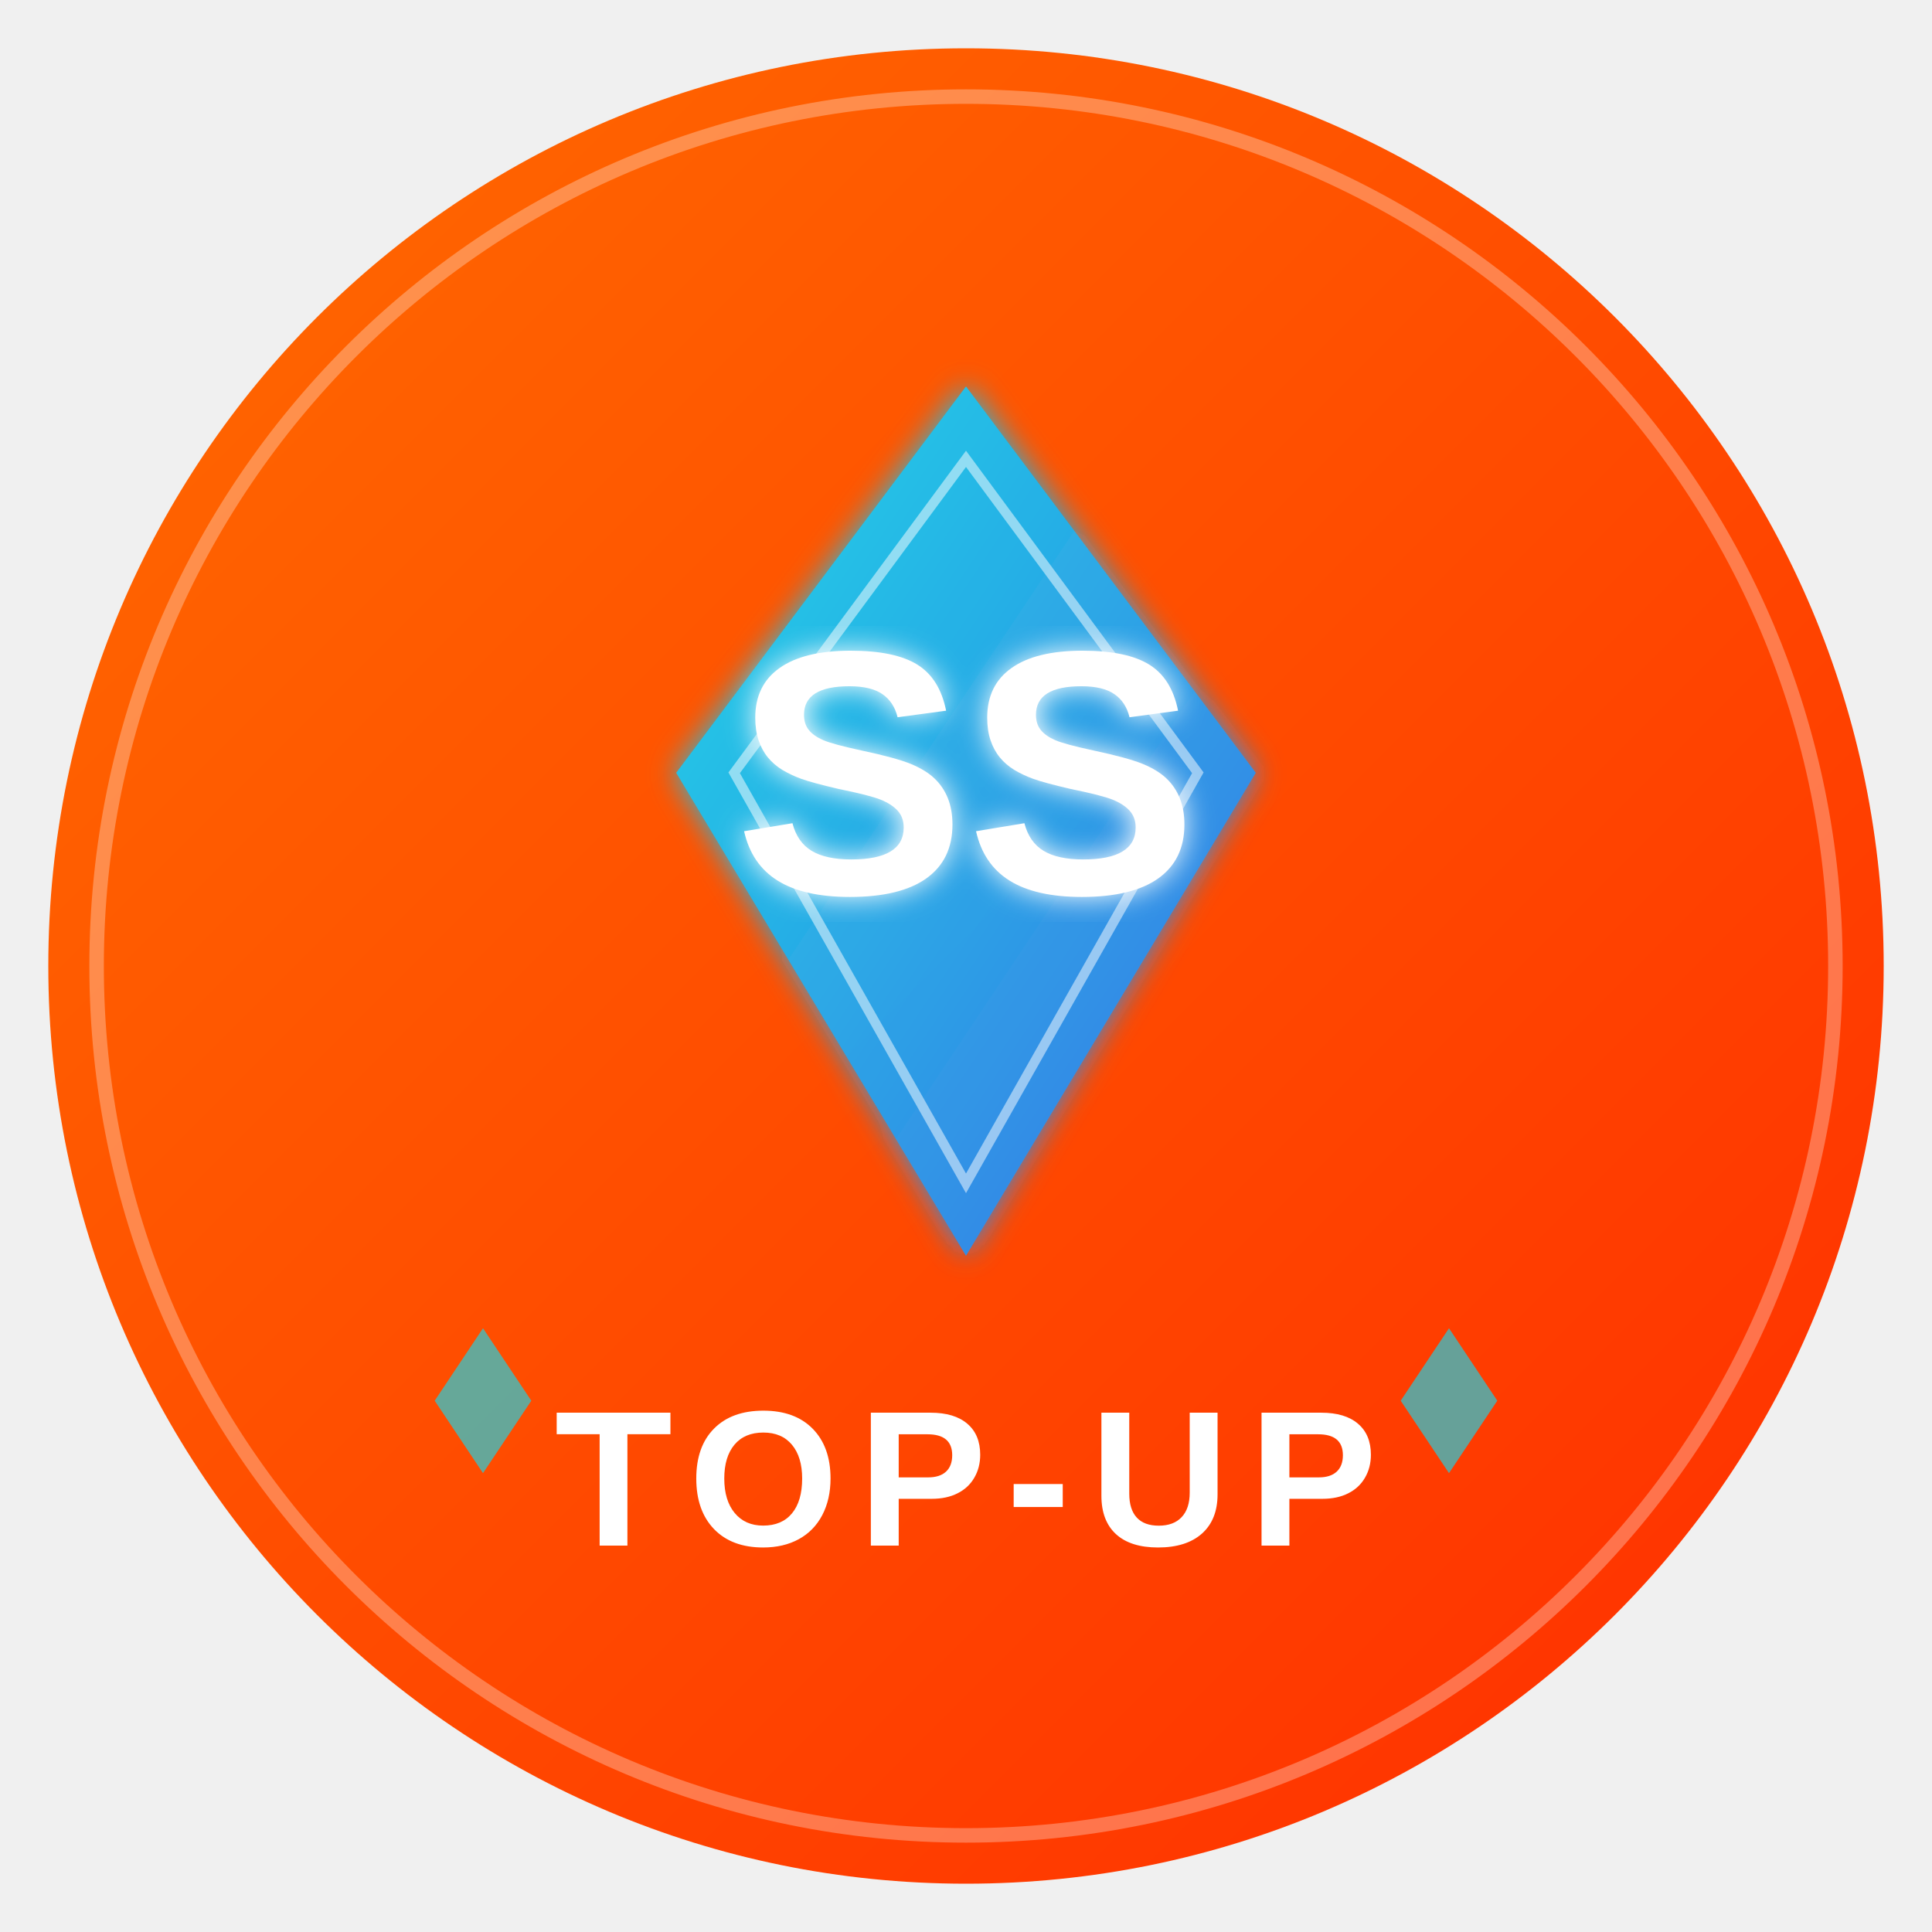
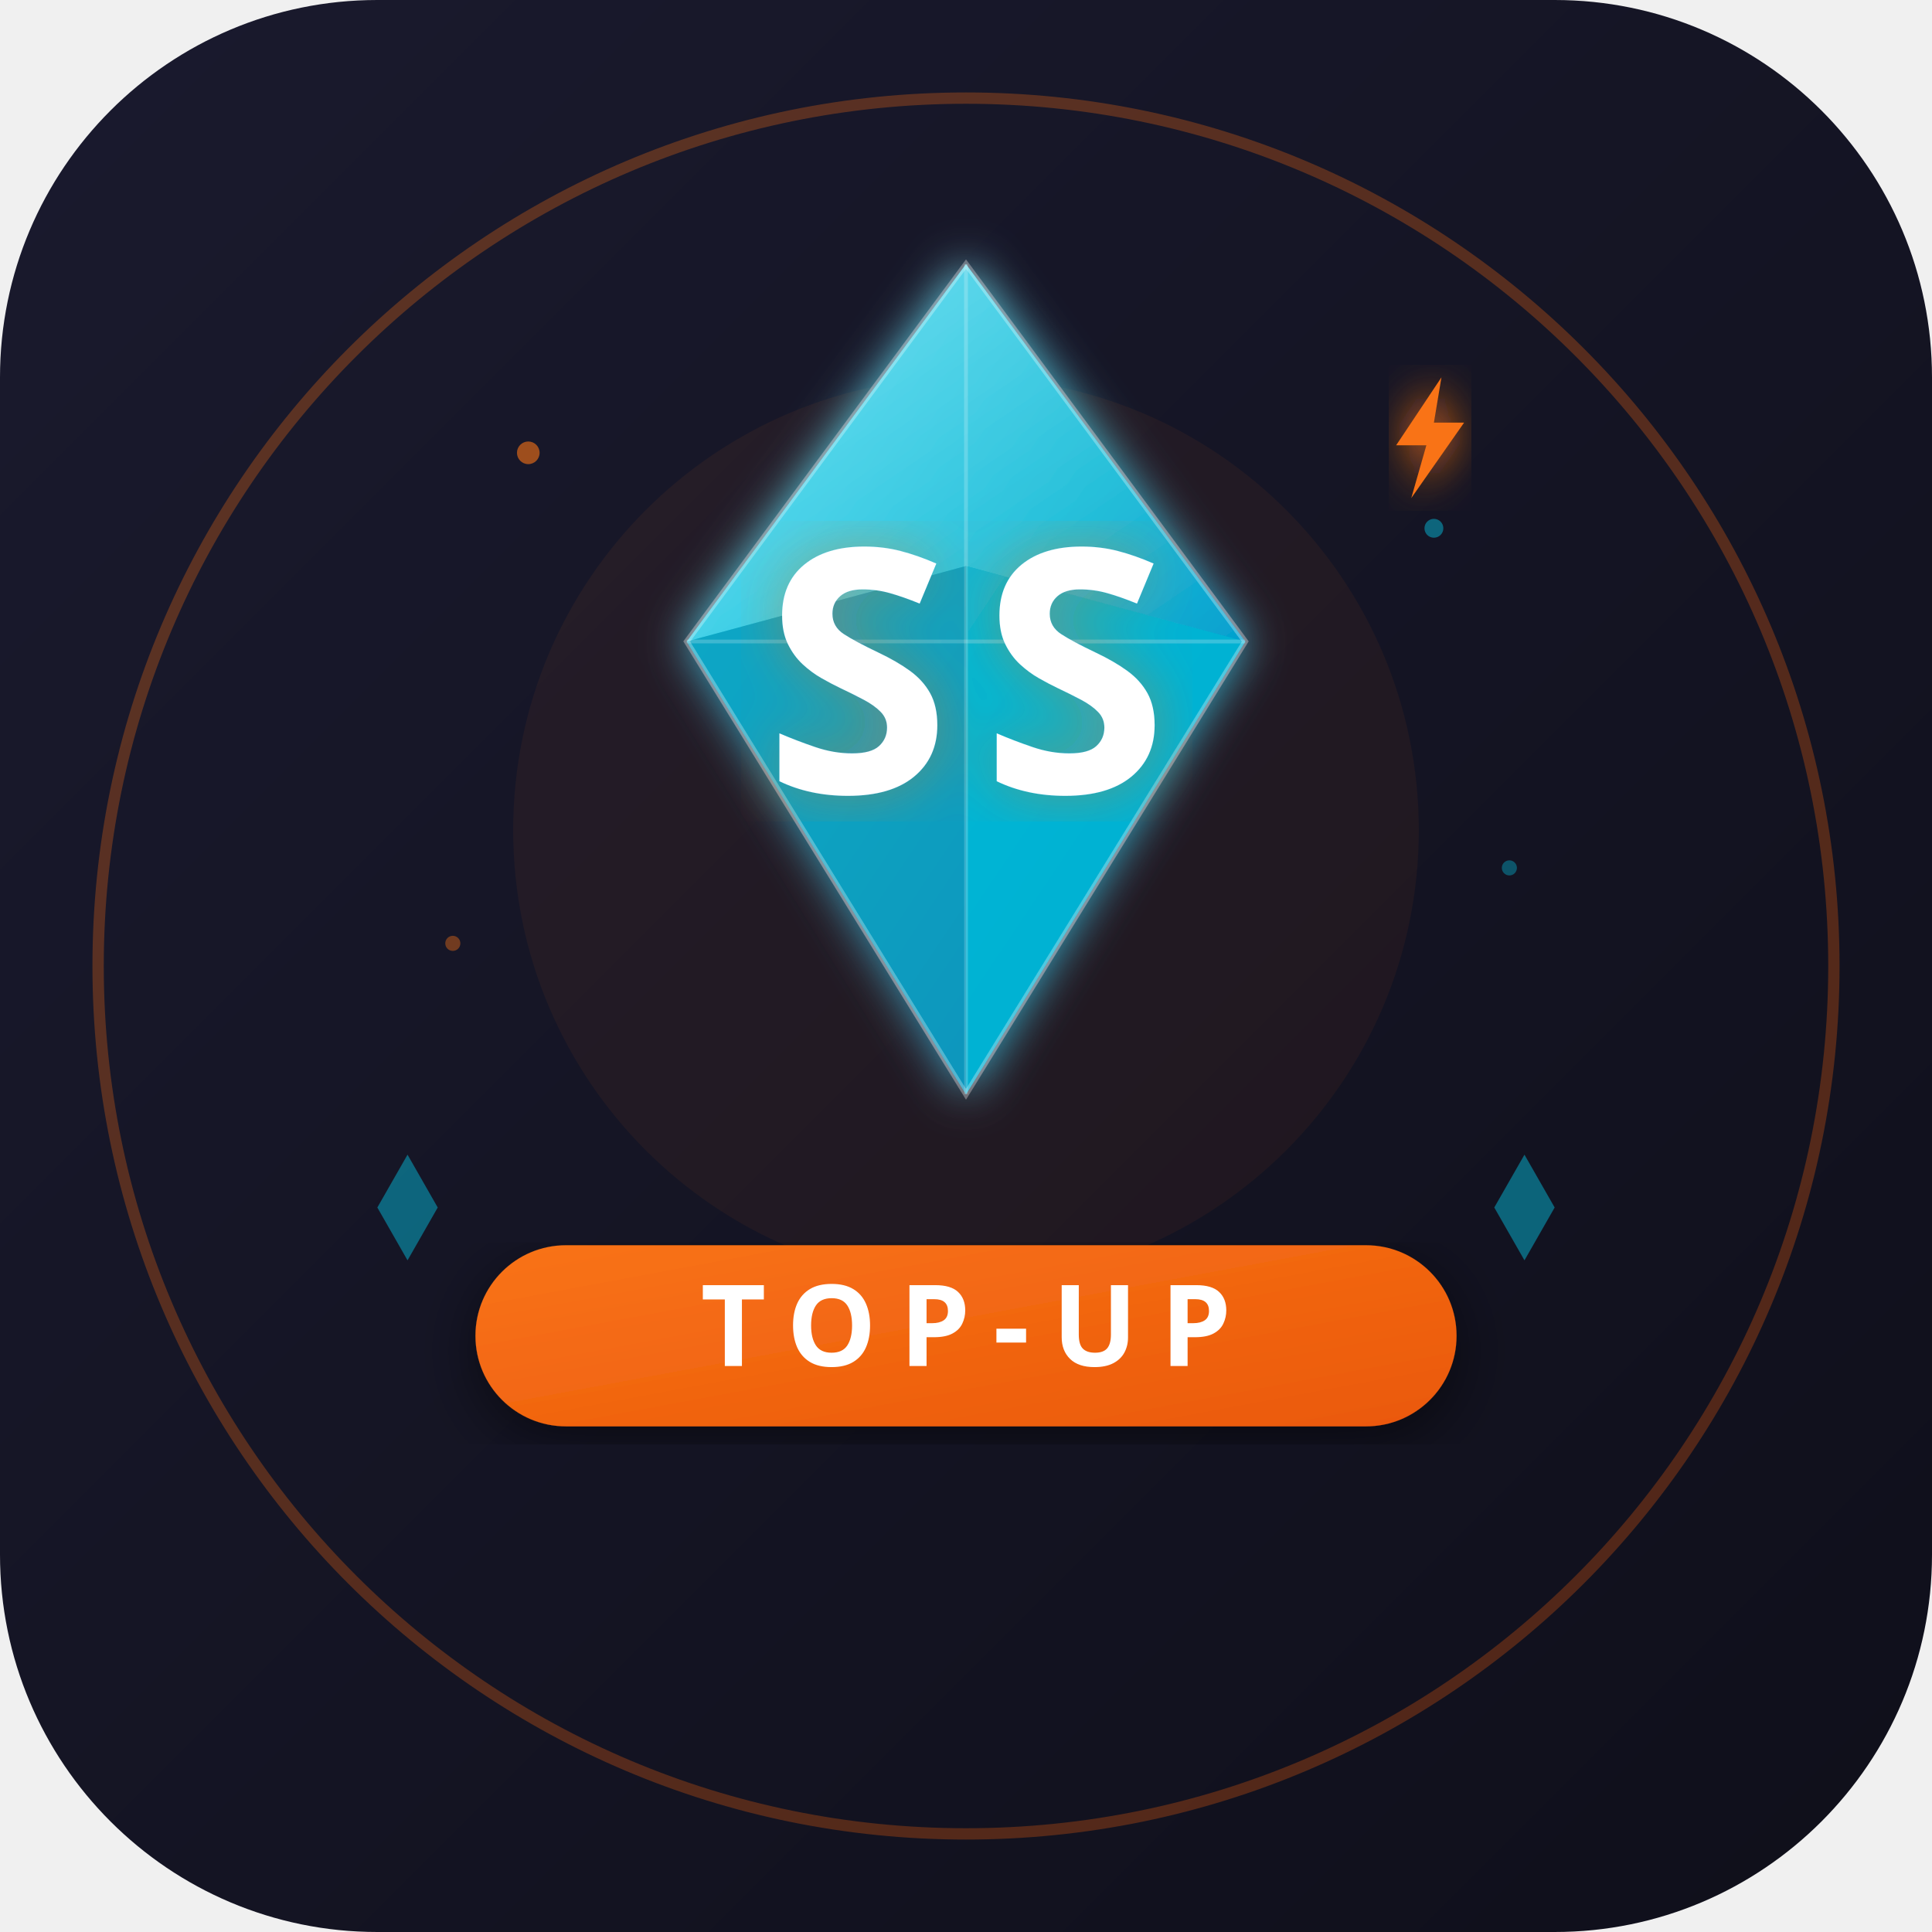
- <svg xmlns="http://www.w3.org/2000/svg" viewBox="0 0 400 400" width="400" height="400">
+ <svg xmlns="http://www.w3.org/2000/svg" viewBox="0 0 512 512" width="512" height="512">
  <defs>
-     <linearGradient id="bg" x1="0%" y1="0%" x2="100%" y2="100%">
-       <stop offset="0%" style="stop-color:#ff6b00;stop-opacity:1" />
-       <stop offset="100%" style="stop-color:#ff2d00;stop-opacity:1" />
+     <linearGradient id="bgGrad" x1="0%" y1="0%" x2="100%" y2="100%">
+       <stop offset="0%" style="stop-color:#1a1a2e" />
+       <stop offset="100%" style="stop-color:#0f0f1a" />
    </linearGradient>
-     <linearGradient id="diamond" x1="0%" y1="0%" x2="100%" y2="100%">
-       <stop offset="0%" style="stop-color:#00e5ff;stop-opacity:1" />
-       <stop offset="100%" style="stop-color:#2979ff;stop-opacity:1" />
+     <linearGradient id="orangeGrad" x1="0%" y1="0%" x2="100%" y2="100%">
+       <stop offset="0%" style="stop-color:#f97316" />
+       <stop offset="100%" style="stop-color:#ea580c" />
    </linearGradient>
-     <filter id="glow">
-       <feGaussianBlur stdDeviation="3" result="coloredBlur" />
+     <linearGradient id="cyanGrad" x1="0%" y1="0%" x2="100%" y2="100%">
+       <stop offset="0%" style="stop-color:#06b6d4" />
+       <stop offset="100%" style="stop-color:#0891b2" />
+     </linearGradient>
+     <linearGradient id="diamondGrad" x1="0%" y1="0%" x2="100%" y2="100%">
+       <stop offset="0%" style="stop-color:#22d3ee" />
+       <stop offset="50%" style="stop-color:#06b6d4" />
+       <stop offset="100%" style="stop-color:#0284c7" />
+     </linearGradient>
+     <linearGradient id="shineGrad" x1="0%" y1="0%" x2="100%" y2="100%">
+       <stop offset="0%" style="stop-color:#ffffff;stop-opacity:0.4" />
+       <stop offset="100%" style="stop-color:#ffffff;stop-opacity:0" />
+     </linearGradient>
+     <filter id="glow2">
+       <feGaussianBlur stdDeviation="6" result="blur" />
      <feMerge>
-         <feMergeNode in="coloredBlur" />
+         <feMergeNode in="blur" />
+         <feMergeNode in="SourceGraphic" />
+       </feMerge>
+     </filter>
+     <filter id="shadow">
+       <feDropShadow dx="0" dy="4" stdDeviation="8" flood-color="#000" flood-opacity="0.5" />
+     </filter>
+     <filter id="orangeGlow">
+       <feGaussianBlur stdDeviation="8" result="blur" />
+       <feFlood flood-color="#f97316" flood-opacity="0.4" />
+       <feComposite in2="blur" operator="in" />
+       <feMerge>
+         <feMergeNode />
        <feMergeNode in="SourceGraphic" />
      </feMerge>
    </filter>
  </defs>
-   <circle cx="200" cy="200" r="190" fill="url(#bg)" />
-   <circle cx="200" cy="200" r="180" fill="none" stroke="#fff" stroke-width="3" opacity="0.3" />
-   <polygon points="200,80 260,160 200,260 140,160" fill="url(#diamond)" filter="url(#glow)" opacity="0.9" />
-   <polygon points="200,95 248,160 200,245 152,160" fill="none" stroke="#fff" stroke-width="2" opacity="0.5" />
-   <text x="200" y="185" font-family="Arial Black, Arial, sans-serif" font-size="72" font-weight="900" fill="#ffffff" text-anchor="middle" filter="url(#glow)">SS</text>
-   <text x="200" y="320" font-family="Arial Black, Arial, sans-serif" font-size="40" font-weight="900" fill="#ffffff" text-anchor="middle" letter-spacing="4">TOP-UP</text>
-   <polygon points="90,290 100,275 110,290 100,305" fill="#00e5ff" opacity="0.6" />
-   <polygon points="290,290 300,275 310,290 300,305" fill="#00e5ff" opacity="0.6" />
+   <rect width="512" height="512" rx="100" fill="url(#bgGrad)" />
+   <circle cx="256" cy="256" r="230" fill="none" stroke="url(#orangeGrad)" stroke-width="3" opacity="0.3" />
+   <circle cx="256" cy="220" r="120" fill="url(#orangeGrad)" opacity="0.06" />
+   <g filter="url(#glow2)">
+     <polygon points="256,70 330,170 256,290 182,170" fill="url(#diamondGrad)" />
+     <polygon points="256,70 330,170 256,150 182,170" fill="url(#shineGrad)" />
+     <polygon points="182,170 256,150 256,290" fill="#0891b2" opacity="0.6" />
+     <polygon points="330,170 256,150 256,290" fill="#06b6d4" opacity="0.8" />
+     <polygon points="256,70 330,170 256,290 182,170" fill="none" stroke="#fff" stroke-width="1.5" opacity="0.3" />
+     <line x1="256" y1="70" x2="256" y2="290" stroke="#fff" stroke-width="1" opacity="0.2" />
+     <line x1="182" y1="170" x2="330" y2="170" stroke="#fff" stroke-width="1" opacity="0.2" />
+   </g>
+   <g filter="url(#orangeGlow)">
+     <text x="256" y="210" font-family="Arial Black, Impact, sans-serif" font-size="90" font-weight="900" fill="#fff" text-anchor="middle" letter-spacing="8">SS</text>
+   </g>
+   <rect x="126" y="330" width="260" height="48" rx="24" fill="url(#orangeGrad)" filter="url(#shadow)" />
+   <text x="256" y="362" font-family="Arial Black, Impact, sans-serif" font-size="30" font-weight="900" fill="#fff" text-anchor="middle" letter-spacing="6">TOP-UP</text>
+   <g transform="translate(370, 100)" filter="url(#glow2)">
+     <polygon points="12,0 0,18 8,18 4,32 18,12 10,12" fill="#f97316" />
+   </g>
+   <polygon points="100,320 108,306 116,320 108,334" fill="#06b6d4" opacity="0.5" />
+   <polygon points="396,320 404,306 412,320 404,334" fill="#06b6d4" opacity="0.5" />
+   <circle cx="140" cy="120" r="3" fill="#f97316" opacity="0.6" />
+   <circle cx="380" cy="140" r="2.5" fill="#06b6d4" opacity="0.5" />
+   <circle cx="120" cy="250" r="2" fill="#f97316" opacity="0.4" />
+   <circle cx="400" cy="230" r="2" fill="#06b6d4" opacity="0.4" />
</svg>
